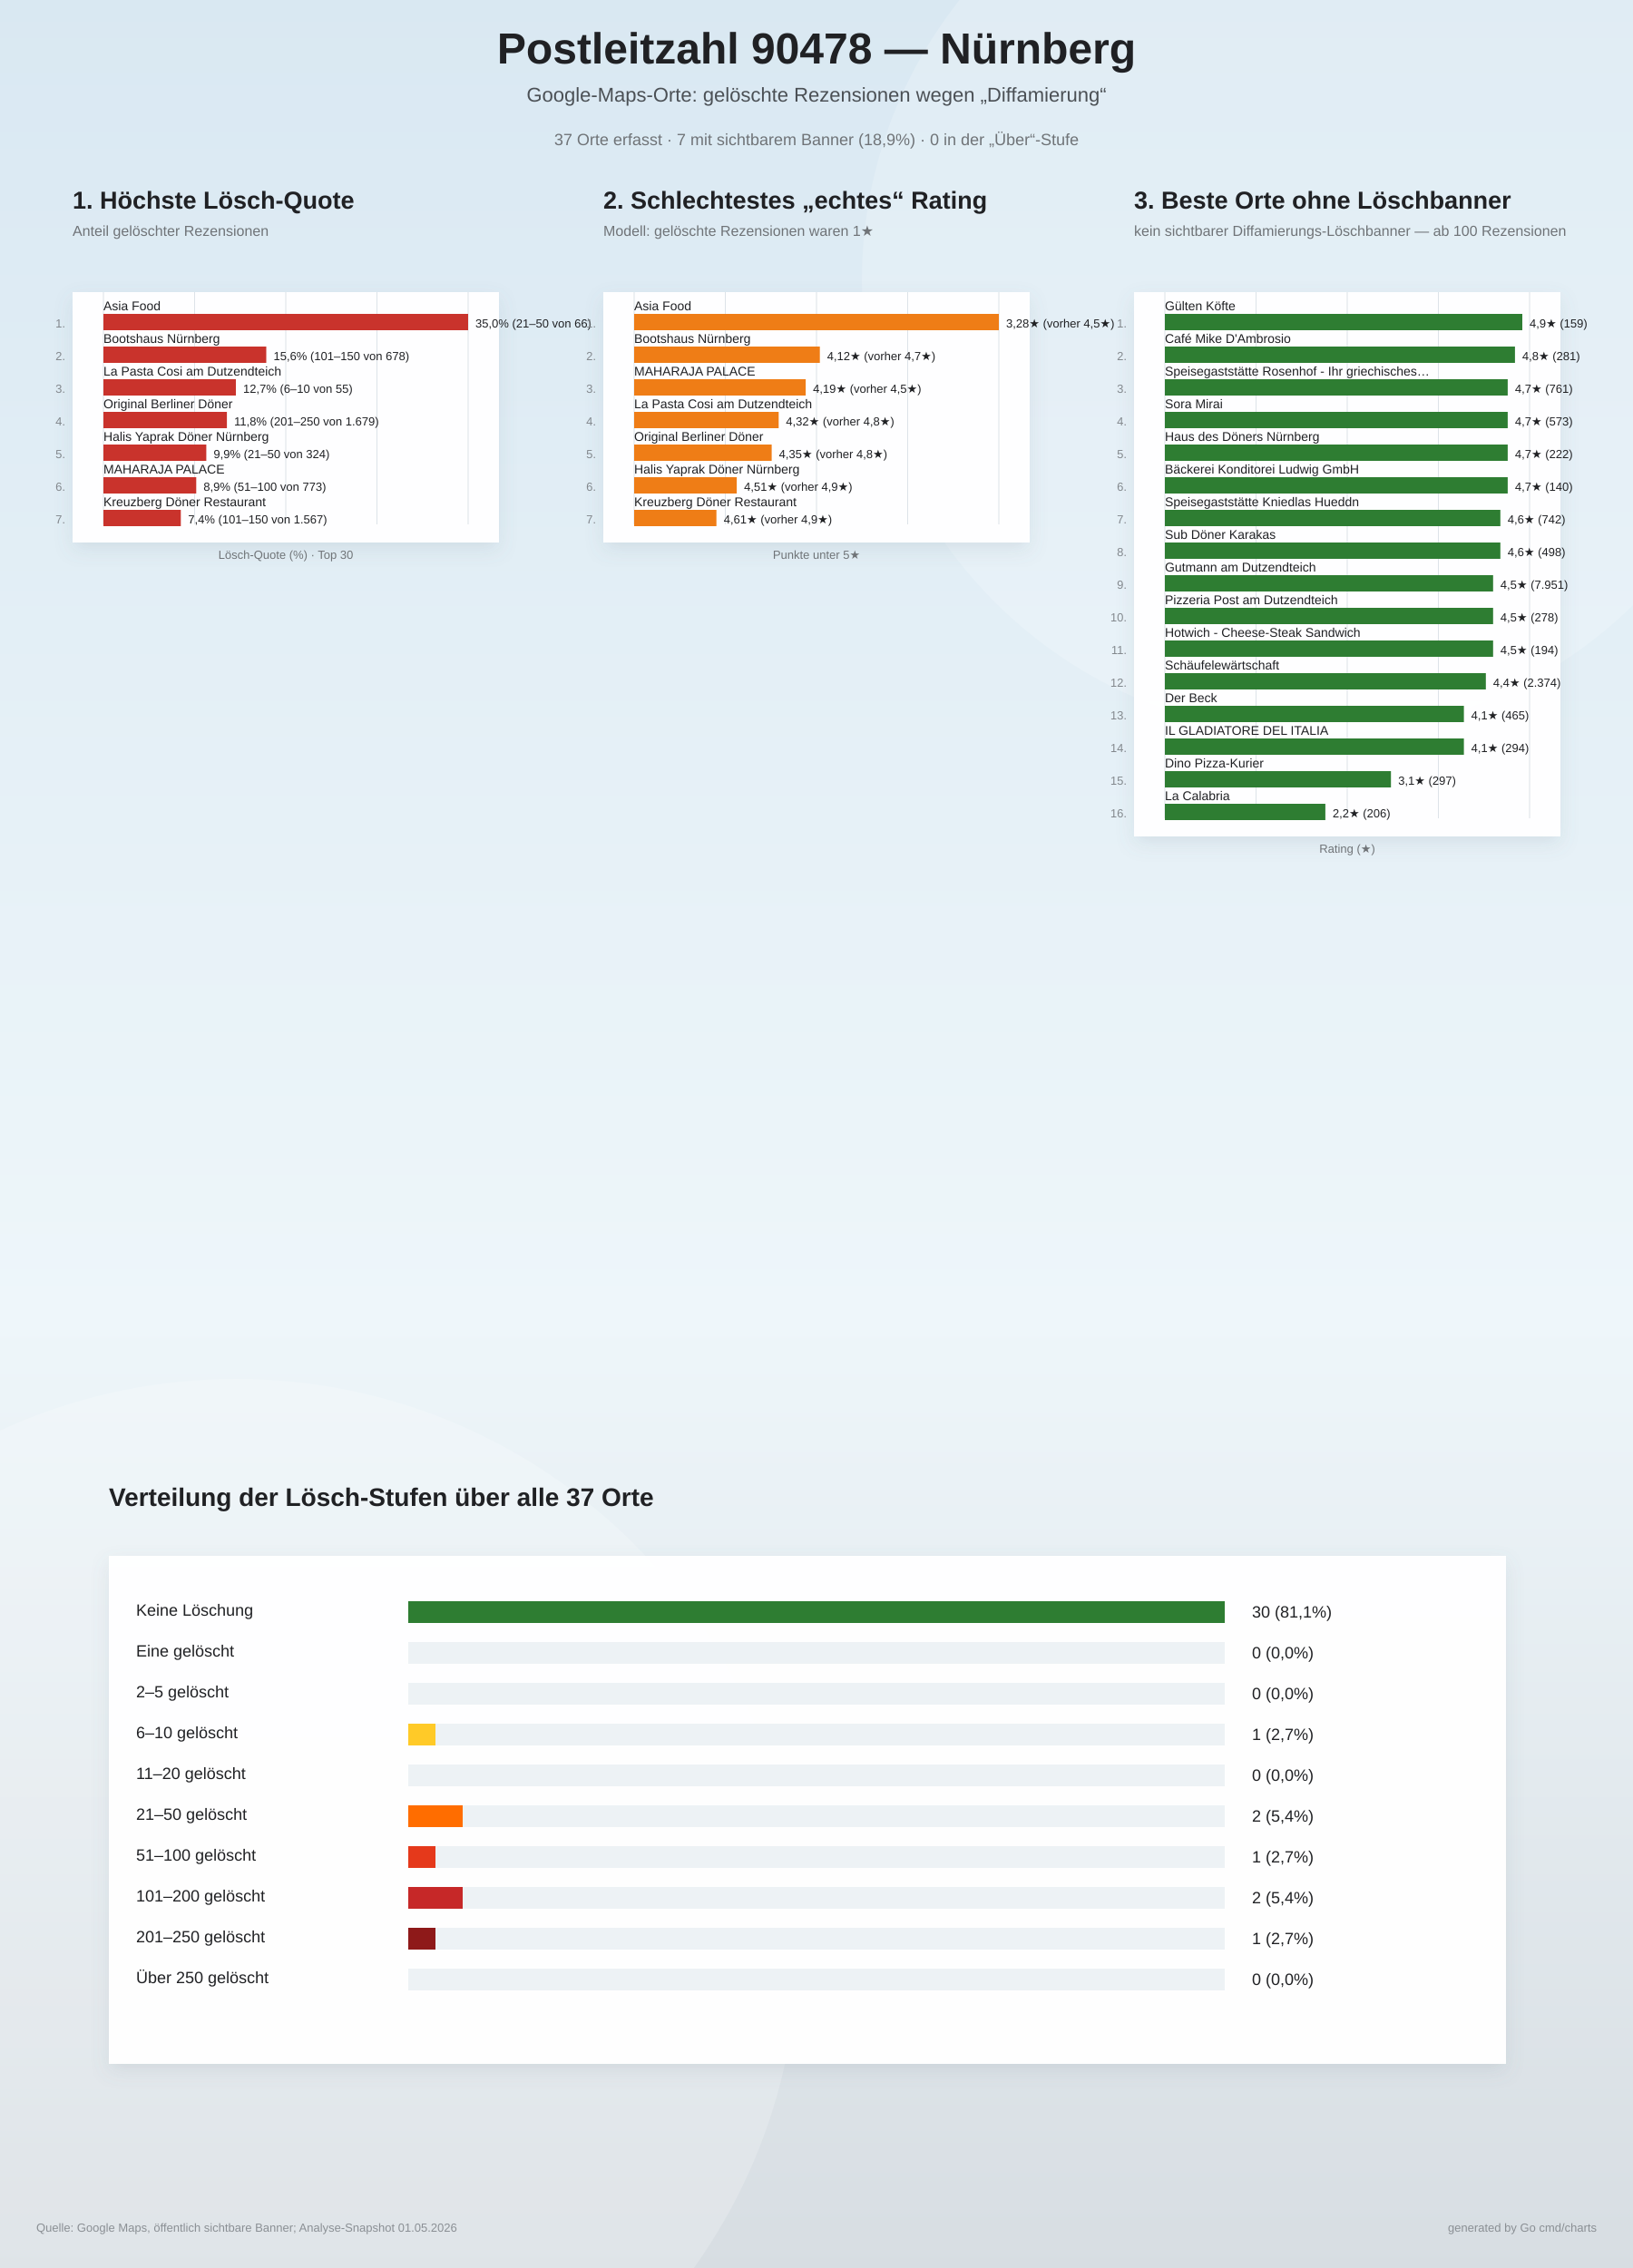
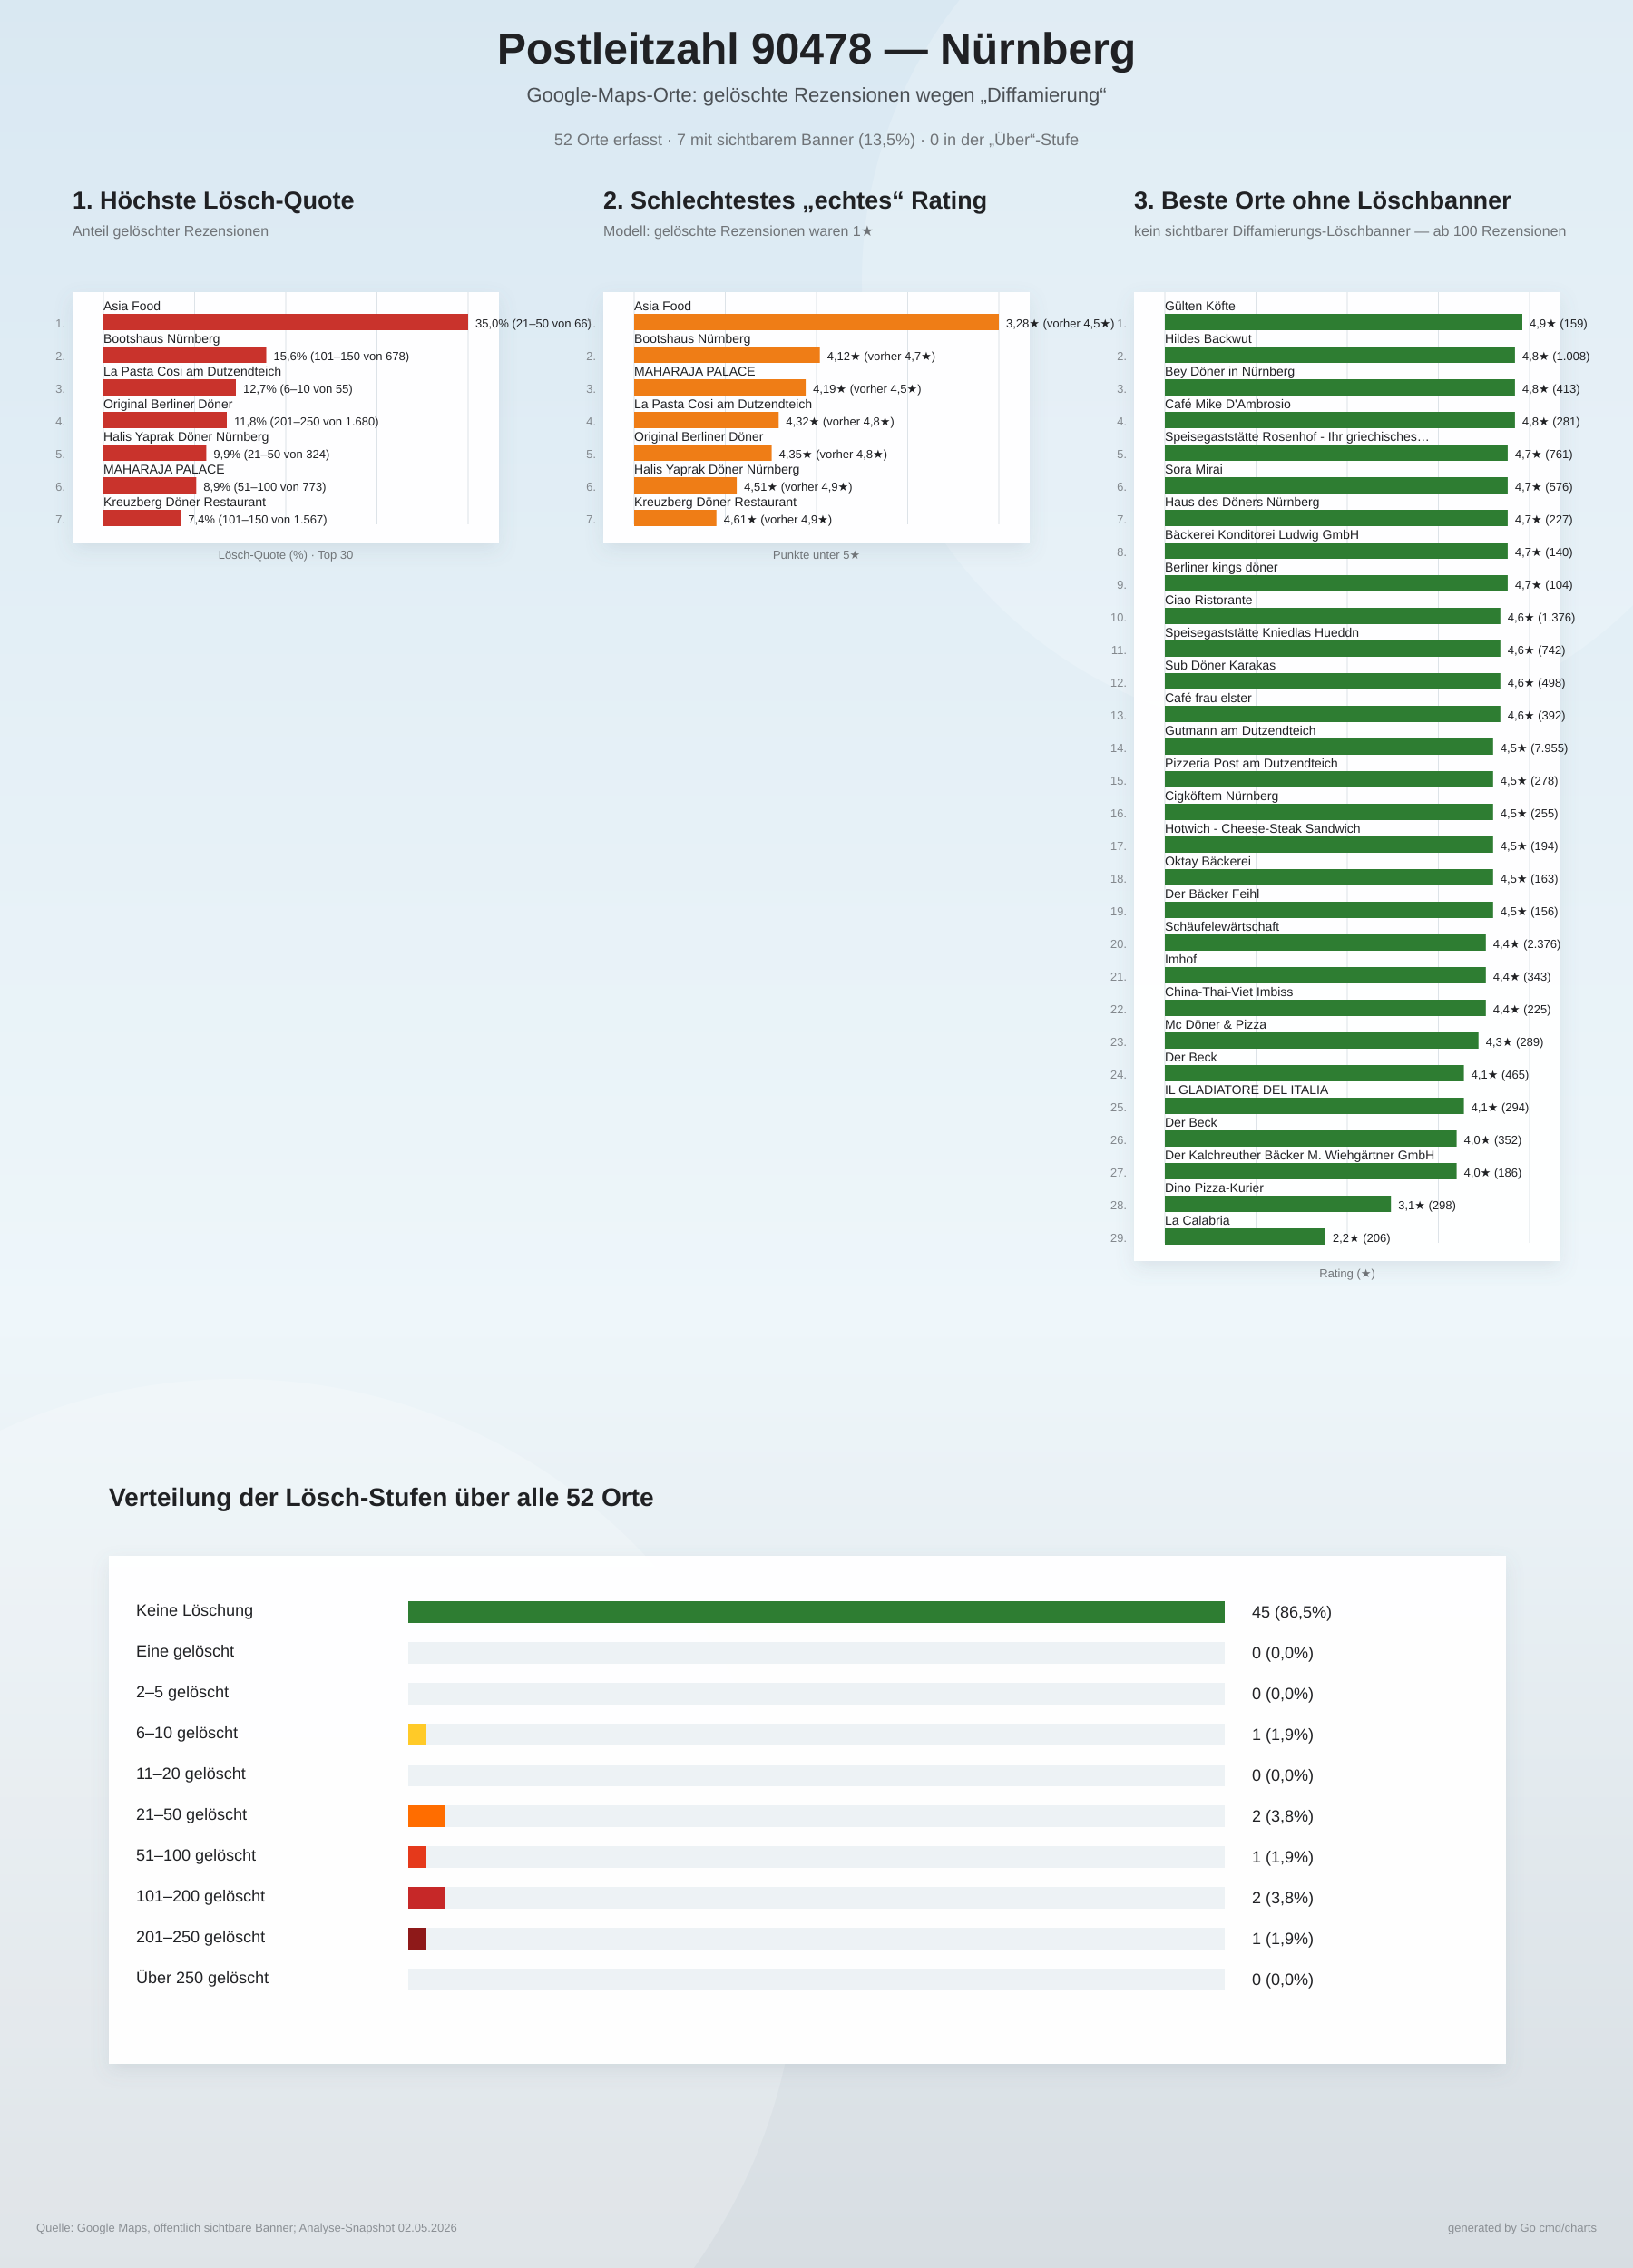
<svg xmlns="http://www.w3.org/2000/svg" width="1800" height="2500" viewBox="0 0 1800 2500">
  <defs>
    <linearGradient id="bg" x1="0" y1="0" x2="0" y2="1">
      <stop offset="0%" stop-color="#d9e8f2" />
      <stop offset="58%" stop-color="#eef6fa" />
      <stop offset="100%" stop-color="#d7dde2" />
    </linearGradient>
    <filter id="softShadow" x="-10%" y="-10%" width="120%" height="120%">
      <feDropShadow dx="0" dy="8" stdDeviation="10" flood-color="#6d7f8a" flood-opacity="0.16" />
    </filter>
  </defs>
  <rect width="100%" height="100%" fill="url(#bg)" />
  <circle cx="1450" cy="310" r="500" fill="#ffffff" opacity="0.18" />
  <circle cx="260" cy="2140" r="620" fill="#ffffff" opacity="0.20" />
  <text x="900" y="70" text-anchor="middle" font-family="Arial, sans-serif" font-size="48" font-weight="800" fill="#202124">Postleitzahl 90478 — Nürnberg</text>
  <text x="900" y="112" text-anchor="middle" font-family="Arial, sans-serif" font-size="22" fill="#4b5055">Google-Maps-Orte: gelöschte Rezensionen wegen „Diffamierung“</text>
-   <text x="900" y="160" text-anchor="middle" font-family="Arial, sans-serif" font-size="18" fill="#6f7377">37 Orte erfasst · 7 mit sichtbarem Banner (18,9%) · 0 in der „Über“-Stufe</text>
+   <text x="900" y="160" text-anchor="middle" font-family="Arial, sans-serif" font-size="18" fill="#6f7377">52 Orte erfasst · 7 mit sichtbarem Banner (13,5%) · 0 in der „Über“-Stufe</text>
  <g>
    <text x="80" y="230" font-family="Arial, sans-serif" font-size="27" font-weight="800" fill="#202124">1. Höchste Lösch-Quote</text>
    <text x="80" y="260" font-family="Arial, sans-serif" font-size="16" fill="#6f7377">Anteil gelöschter Rezensionen</text>
    <rect x="80" y="322" width="470" height="276" fill="#ffffff" opacity="0.96" filter="url(#softShadow)" />
    <line x1="114.0" y1="322" x2="114.0" y2="578.0" stroke="#dde3e8" stroke-width="1" />
    <line x1="214.5" y1="322" x2="214.5" y2="578.0" stroke="#dde3e8" stroke-width="1" />
    <line x1="315.0" y1="322" x2="315.0" y2="578.0" stroke="#dde3e8" stroke-width="1" />
    <line x1="415.5" y1="322" x2="415.5" y2="578.0" stroke="#dde3e8" stroke-width="1" />
    <line x1="516.0" y1="322" x2="516.0" y2="578.0" stroke="#dde3e8" stroke-width="1" />
    <text x="72" y="361.0" text-anchor="end" font-family="Arial, sans-serif" font-size="13" fill="#83888d">1.</text>
    <text x="114" y="342.0" font-family="Arial, sans-serif" font-size="14" fill="#202124">Asia Food</text>
    <rect x="114" y="346.0" width="402.0" height="18" fill="#c9332c" />
    <text x="524.0" y="361.0" font-family="Arial, sans-serif" font-size="13" fill="#202124">35,0%  (21–50 von 66)</text>
    <text x="72" y="397.0" text-anchor="end" font-family="Arial, sans-serif" font-size="13" fill="#83888d">2.</text>
    <text x="114" y="378.0" font-family="Arial, sans-serif" font-size="14" fill="#202124">Bootshaus Nürnberg</text>
    <rect x="114" y="382.0" width="179.5" height="18" fill="#c9332c" />
    <text x="301.5" y="397.0" font-family="Arial, sans-serif" font-size="13" fill="#202124">15,6%  (101–150 von 678)</text>
    <text x="72" y="433.0" text-anchor="end" font-family="Arial, sans-serif" font-size="13" fill="#83888d">3.</text>
    <text x="114" y="414.0" font-family="Arial, sans-serif" font-size="14" fill="#202124">La Pasta Cosi am Dutzendteich</text>
    <rect x="114" y="418.0" width="146.0" height="18" fill="#c9332c" />
    <text x="268.0" y="433.0" font-family="Arial, sans-serif" font-size="13" fill="#202124">12,7%  (6–10 von 55)</text>
    <text x="72" y="469.0" text-anchor="end" font-family="Arial, sans-serif" font-size="13" fill="#83888d">4.</text>
    <text x="114" y="450.0" font-family="Arial, sans-serif" font-size="14" fill="#202124">Original Berliner Döner</text>
-     <rect x="114" y="454.0" width="136.1" height="18" fill="#c9332c" />
-     <text x="258.1" y="469.0" font-family="Arial, sans-serif" font-size="13" fill="#202124">11,8%  (201–250 von 1.679)</text>
+     <rect x="114" y="454.0" width="136.0" height="18" fill="#c9332c" />
+     <text x="258.0" y="469.0" font-family="Arial, sans-serif" font-size="13" fill="#202124">11,8%  (201–250 von 1.680)</text>
    <text x="72" y="505.0" text-anchor="end" font-family="Arial, sans-serif" font-size="13" fill="#83888d">5.</text>
    <text x="114" y="486.0" font-family="Arial, sans-serif" font-size="14" fill="#202124">Halis Yaprak Döner Nürnberg</text>
    <rect x="114" y="490.0" width="113.4" height="18" fill="#c9332c" />
    <text x="235.4" y="505.0" font-family="Arial, sans-serif" font-size="13" fill="#202124">9,9%  (21–50 von 324)</text>
    <text x="72" y="541.0" text-anchor="end" font-family="Arial, sans-serif" font-size="13" fill="#83888d">6.</text>
    <text x="114" y="522.0" font-family="Arial, sans-serif" font-size="14" fill="#202124">MAHARAJA PALACE</text>
    <rect x="114" y="526.0" width="102.3" height="18" fill="#c9332c" />
    <text x="224.3" y="541.0" font-family="Arial, sans-serif" font-size="13" fill="#202124">8,9%  (51–100 von 773)</text>
    <text x="72" y="577.0" text-anchor="end" font-family="Arial, sans-serif" font-size="13" fill="#83888d">7.</text>
    <text x="114" y="558.0" font-family="Arial, sans-serif" font-size="14" fill="#202124">Kreuzberg Döner Restaurant</text>
    <rect x="114" y="562.0" width="85.3" height="18" fill="#c9332c" />
    <text x="207.3" y="577.0" font-family="Arial, sans-serif" font-size="13" fill="#202124">7,4%  (101–150 von 1.567)</text>
    <text x="315" y="616.0" text-anchor="middle" font-family="Arial, sans-serif" font-size="13" fill="#6f7377">Lösch-Quote (%) · Top 30</text>
  </g>
  <g>
    <text x="665" y="230" font-family="Arial, sans-serif" font-size="27" font-weight="800" fill="#202124">2. Schlechtestes „echtes“ Rating</text>
    <text x="665" y="260" font-family="Arial, sans-serif" font-size="16" fill="#6f7377">Modell: gelöschte Rezensionen waren 1★</text>
    <rect x="665" y="322" width="470" height="276" fill="#ffffff" opacity="0.96" filter="url(#softShadow)" />
    <line x1="699.0" y1="322" x2="699.0" y2="578.0" stroke="#dde3e8" stroke-width="1" />
    <line x1="799.5" y1="322" x2="799.5" y2="578.0" stroke="#dde3e8" stroke-width="1" />
    <line x1="900.0" y1="322" x2="900.0" y2="578.0" stroke="#dde3e8" stroke-width="1" />
    <line x1="1000.5" y1="322" x2="1000.5" y2="578.0" stroke="#dde3e8" stroke-width="1" />
    <line x1="1101.0" y1="322" x2="1101.0" y2="578.0" stroke="#dde3e8" stroke-width="1" />
    <text x="657" y="361.0" text-anchor="end" font-family="Arial, sans-serif" font-size="13" fill="#83888d">1.</text>
    <text x="699" y="342.0" font-family="Arial, sans-serif" font-size="14" fill="#202124">Asia Food</text>
    <rect x="699" y="346.0" width="402.0" height="18" fill="#ef7d16" />
    <text x="1109.0" y="361.0" font-family="Arial, sans-serif" font-size="13" fill="#202124">3,28★  (vorher 4,5★)</text>
    <text x="657" y="397.0" text-anchor="end" font-family="Arial, sans-serif" font-size="13" fill="#83888d">2.</text>
    <text x="699" y="378.0" font-family="Arial, sans-serif" font-size="14" fill="#202124">Bootshaus Nürnberg</text>
    <rect x="699" y="382.0" width="204.7" height="18" fill="#ef7d16" />
    <text x="911.7" y="397.0" font-family="Arial, sans-serif" font-size="13" fill="#202124">4,12★  (vorher 4,7★)</text>
    <text x="657" y="433.0" text-anchor="end" font-family="Arial, sans-serif" font-size="13" fill="#83888d">3.</text>
    <text x="699" y="414.0" font-family="Arial, sans-serif" font-size="14" fill="#202124">MAHARAJA PALACE</text>
    <rect x="699" y="418.0" width="189.1" height="18" fill="#ef7d16" />
    <text x="896.1" y="433.0" font-family="Arial, sans-serif" font-size="13" fill="#202124">4,19★  (vorher 4,5★)</text>
    <text x="657" y="469.0" text-anchor="end" font-family="Arial, sans-serif" font-size="13" fill="#83888d">4.</text>
    <text x="699" y="450.0" font-family="Arial, sans-serif" font-size="14" fill="#202124">La Pasta Cosi am Dutzendteich</text>
    <rect x="699" y="454.0" width="159.3" height="18" fill="#ef7d16" />
    <text x="866.3" y="469.0" font-family="Arial, sans-serif" font-size="13" fill="#202124">4,32★  (vorher 4,8★)</text>
    <text x="657" y="505.0" text-anchor="end" font-family="Arial, sans-serif" font-size="13" fill="#83888d">5.</text>
    <text x="699" y="486.0" font-family="Arial, sans-serif" font-size="14" fill="#202124">Original Berliner Döner</text>
    <rect x="699" y="490.0" width="151.6" height="18" fill="#ef7d16" />
    <text x="858.6" y="505.0" font-family="Arial, sans-serif" font-size="13" fill="#202124">4,35★  (vorher 4,8★)</text>
    <text x="657" y="541.0" text-anchor="end" font-family="Arial, sans-serif" font-size="13" fill="#83888d">6.</text>
    <text x="699" y="522.0" font-family="Arial, sans-serif" font-size="14" fill="#202124">Halis Yaprak Döner Nürnberg</text>
    <rect x="699" y="526.0" width="113.1" height="18" fill="#ef7d16" />
    <text x="820.1" y="541.0" font-family="Arial, sans-serif" font-size="13" fill="#202124">4,51★  (vorher 4,9★)</text>
    <text x="657" y="577.0" text-anchor="end" font-family="Arial, sans-serif" font-size="13" fill="#83888d">7.</text>
    <text x="699" y="558.0" font-family="Arial, sans-serif" font-size="14" fill="#202124">Kreuzberg Döner Restaurant</text>
    <rect x="699" y="562.0" width="90.7" height="18" fill="#ef7d16" />
    <text x="797.7" y="577.0" font-family="Arial, sans-serif" font-size="13" fill="#202124">4,61★  (vorher 4,9★)</text>
    <text x="900" y="616.0" text-anchor="middle" font-family="Arial, sans-serif" font-size="13" fill="#6f7377">Punkte unter 5★</text>
  </g>
  <g>
    <text x="1250" y="230" font-family="Arial, sans-serif" font-size="27" font-weight="800" fill="#202124">3. Beste Orte ohne Löschbanner</text>
    <text x="1250" y="260" font-family="Arial, sans-serif" font-size="16" fill="#6f7377">kein sichtbarer Diffamierungs-Löschbanner — ab 100 Rezensionen</text>
-     <rect x="1250" y="322" width="470" height="600" fill="#ffffff" opacity="0.96" filter="url(#softShadow)" />
-     <line x1="1284.0" y1="322" x2="1284.0" y2="902.0" stroke="#dde3e8" stroke-width="1" />
-     <line x1="1384.5" y1="322" x2="1384.5" y2="902.0" stroke="#dde3e8" stroke-width="1" />
-     <line x1="1485.0" y1="322" x2="1485.0" y2="902.0" stroke="#dde3e8" stroke-width="1" />
-     <line x1="1585.5" y1="322" x2="1585.5" y2="902.0" stroke="#dde3e8" stroke-width="1" />
-     <line x1="1686.0" y1="322" x2="1686.0" y2="902.0" stroke="#dde3e8" stroke-width="1" />
+     <rect x="1250" y="322" width="470" height="1068" fill="#ffffff" opacity="0.96" filter="url(#softShadow)" />
+     <line x1="1284.0" y1="322" x2="1284.0" y2="1370.0" stroke="#dde3e8" stroke-width="1" />
+     <line x1="1384.5" y1="322" x2="1384.5" y2="1370.0" stroke="#dde3e8" stroke-width="1" />
+     <line x1="1485.0" y1="322" x2="1485.0" y2="1370.0" stroke="#dde3e8" stroke-width="1" />
+     <line x1="1585.5" y1="322" x2="1585.5" y2="1370.0" stroke="#dde3e8" stroke-width="1" />
+     <line x1="1686.0" y1="322" x2="1686.0" y2="1370.0" stroke="#dde3e8" stroke-width="1" />
    <text x="1242" y="361.0" text-anchor="end" font-family="Arial, sans-serif" font-size="13" fill="#83888d">1.</text>
    <text x="1284" y="342.0" font-family="Arial, sans-serif" font-size="14" fill="#202124">Gülten Köfte</text>
    <rect x="1284" y="346.0" width="394.0" height="18" fill="#2e7d32" />
    <text x="1686.0" y="361.0" font-family="Arial, sans-serif" font-size="13" fill="#202124">4,9★  (159)</text>
    <text x="1242" y="397.0" text-anchor="end" font-family="Arial, sans-serif" font-size="13" fill="#83888d">2.</text>
-     <text x="1284" y="378.0" font-family="Arial, sans-serif" font-size="14" fill="#202124">Café Mike D'Ambrosio</text>
+     <text x="1284" y="378.0" font-family="Arial, sans-serif" font-size="14" fill="#202124">Hildes Backwut</text>
    <rect x="1284" y="382.0" width="385.9" height="18" fill="#2e7d32" />
-     <text x="1677.9" y="397.0" font-family="Arial, sans-serif" font-size="13" fill="#202124">4,8★  (281)</text>
+     <text x="1677.9" y="397.0" font-family="Arial, sans-serif" font-size="13" fill="#202124">4,8★  (1.008)</text>
    <text x="1242" y="433.0" text-anchor="end" font-family="Arial, sans-serif" font-size="13" fill="#83888d">3.</text>
-     <text x="1284" y="414.0" font-family="Arial, sans-serif" font-size="14" fill="#202124">Speisegaststätte Rosenhof - Ihr griechisches…</text>
-     <rect x="1284" y="418.0" width="377.9" height="18" fill="#2e7d32" />
-     <text x="1669.9" y="433.0" font-family="Arial, sans-serif" font-size="13" fill="#202124">4,7★  (761)</text>
+     <text x="1284" y="414.0" font-family="Arial, sans-serif" font-size="14" fill="#202124">Bey Döner in Nürnberg</text>
+     <rect x="1284" y="418.0" width="385.9" height="18" fill="#2e7d32" />
+     <text x="1677.9" y="433.0" font-family="Arial, sans-serif" font-size="13" fill="#202124">4,8★  (413)</text>
    <text x="1242" y="469.0" text-anchor="end" font-family="Arial, sans-serif" font-size="13" fill="#83888d">4.</text>
-     <text x="1284" y="450.0" font-family="Arial, sans-serif" font-size="14" fill="#202124">Sora Mirai</text>
-     <rect x="1284" y="454.0" width="377.9" height="18" fill="#2e7d32" />
-     <text x="1669.9" y="469.0" font-family="Arial, sans-serif" font-size="13" fill="#202124">4,7★  (573)</text>
+     <text x="1284" y="450.0" font-family="Arial, sans-serif" font-size="14" fill="#202124">Café Mike D'Ambrosio</text>
+     <rect x="1284" y="454.0" width="385.9" height="18" fill="#2e7d32" />
+     <text x="1677.9" y="469.0" font-family="Arial, sans-serif" font-size="13" fill="#202124">4,8★  (281)</text>
    <text x="1242" y="505.0" text-anchor="end" font-family="Arial, sans-serif" font-size="13" fill="#83888d">5.</text>
-     <text x="1284" y="486.0" font-family="Arial, sans-serif" font-size="14" fill="#202124">Haus des Döners Nürnberg</text>
+     <text x="1284" y="486.0" font-family="Arial, sans-serif" font-size="14" fill="#202124">Speisegaststätte Rosenhof - Ihr griechisches…</text>
    <rect x="1284" y="490.0" width="377.9" height="18" fill="#2e7d32" />
-     <text x="1669.9" y="505.0" font-family="Arial, sans-serif" font-size="13" fill="#202124">4,7★  (222)</text>
+     <text x="1669.9" y="505.0" font-family="Arial, sans-serif" font-size="13" fill="#202124">4,7★  (761)</text>
    <text x="1242" y="541.0" text-anchor="end" font-family="Arial, sans-serif" font-size="13" fill="#83888d">6.</text>
-     <text x="1284" y="522.0" font-family="Arial, sans-serif" font-size="14" fill="#202124">Bäckerei Konditorei Ludwig GmbH</text>
+     <text x="1284" y="522.0" font-family="Arial, sans-serif" font-size="14" fill="#202124">Sora Mirai</text>
    <rect x="1284" y="526.0" width="377.9" height="18" fill="#2e7d32" />
-     <text x="1669.9" y="541.0" font-family="Arial, sans-serif" font-size="13" fill="#202124">4,7★  (140)</text>
+     <text x="1669.9" y="541.0" font-family="Arial, sans-serif" font-size="13" fill="#202124">4,7★  (576)</text>
    <text x="1242" y="577.0" text-anchor="end" font-family="Arial, sans-serif" font-size="13" fill="#83888d">7.</text>
-     <text x="1284" y="558.0" font-family="Arial, sans-serif" font-size="14" fill="#202124">Speisegaststätte Kniedlas Hueddn</text>
-     <rect x="1284" y="562.0" width="369.8" height="18" fill="#2e7d32" />
-     <text x="1661.8" y="577.0" font-family="Arial, sans-serif" font-size="13" fill="#202124">4,6★  (742)</text>
+     <text x="1284" y="558.0" font-family="Arial, sans-serif" font-size="14" fill="#202124">Haus des Döners Nürnberg</text>
+     <rect x="1284" y="562.0" width="377.9" height="18" fill="#2e7d32" />
+     <text x="1669.9" y="577.0" font-family="Arial, sans-serif" font-size="13" fill="#202124">4,7★  (227)</text>
    <text x="1242" y="613.0" text-anchor="end" font-family="Arial, sans-serif" font-size="13" fill="#83888d">8.</text>
-     <text x="1284" y="594.0" font-family="Arial, sans-serif" font-size="14" fill="#202124">Sub Döner Karakas</text>
-     <rect x="1284" y="598.0" width="369.8" height="18" fill="#2e7d32" />
-     <text x="1661.8" y="613.0" font-family="Arial, sans-serif" font-size="13" fill="#202124">4,6★  (498)</text>
+     <text x="1284" y="594.0" font-family="Arial, sans-serif" font-size="14" fill="#202124">Bäckerei Konditorei Ludwig GmbH</text>
+     <rect x="1284" y="598.0" width="377.9" height="18" fill="#2e7d32" />
+     <text x="1669.9" y="613.0" font-family="Arial, sans-serif" font-size="13" fill="#202124">4,7★  (140)</text>
    <text x="1242" y="649.0" text-anchor="end" font-family="Arial, sans-serif" font-size="13" fill="#83888d">9.</text>
-     <text x="1284" y="630.0" font-family="Arial, sans-serif" font-size="14" fill="#202124">Gutmann am Dutzendteich</text>
-     <rect x="1284" y="634.0" width="361.8" height="18" fill="#2e7d32" />
-     <text x="1653.8" y="649.0" font-family="Arial, sans-serif" font-size="13" fill="#202124">4,5★  (7.951)</text>
+     <text x="1284" y="630.0" font-family="Arial, sans-serif" font-size="14" fill="#202124">Berliner kings döner</text>
+     <rect x="1284" y="634.0" width="377.9" height="18" fill="#2e7d32" />
+     <text x="1669.9" y="649.0" font-family="Arial, sans-serif" font-size="13" fill="#202124">4,7★  (104)</text>
    <text x="1242" y="685.0" text-anchor="end" font-family="Arial, sans-serif" font-size="13" fill="#83888d">10.</text>
-     <text x="1284" y="666.0" font-family="Arial, sans-serif" font-size="14" fill="#202124">Pizzeria Post am Dutzendteich</text>
-     <rect x="1284" y="670.0" width="361.8" height="18" fill="#2e7d32" />
-     <text x="1653.8" y="685.0" font-family="Arial, sans-serif" font-size="13" fill="#202124">4,5★  (278)</text>
+     <text x="1284" y="666.0" font-family="Arial, sans-serif" font-size="14" fill="#202124">Ciao Ristorante</text>
+     <rect x="1284" y="670.0" width="369.8" height="18" fill="#2e7d32" />
+     <text x="1661.8" y="685.0" font-family="Arial, sans-serif" font-size="13" fill="#202124">4,6★  (1.376)</text>
    <text x="1242" y="721.0" text-anchor="end" font-family="Arial, sans-serif" font-size="13" fill="#83888d">11.</text>
-     <text x="1284" y="702.0" font-family="Arial, sans-serif" font-size="14" fill="#202124">Hotwich - Cheese-Steak Sandwich</text>
-     <rect x="1284" y="706.0" width="361.8" height="18" fill="#2e7d32" />
-     <text x="1653.8" y="721.0" font-family="Arial, sans-serif" font-size="13" fill="#202124">4,5★  (194)</text>
+     <text x="1284" y="702.0" font-family="Arial, sans-serif" font-size="14" fill="#202124">Speisegaststätte Kniedlas Hueddn</text>
+     <rect x="1284" y="706.0" width="369.8" height="18" fill="#2e7d32" />
+     <text x="1661.8" y="721.0" font-family="Arial, sans-serif" font-size="13" fill="#202124">4,6★  (742)</text>
    <text x="1242" y="757.0" text-anchor="end" font-family="Arial, sans-serif" font-size="13" fill="#83888d">12.</text>
-     <text x="1284" y="738.0" font-family="Arial, sans-serif" font-size="14" fill="#202124">Schäufelewärtschaft</text>
-     <rect x="1284" y="742.0" width="353.8" height="18" fill="#2e7d32" />
-     <text x="1645.8" y="757.0" font-family="Arial, sans-serif" font-size="13" fill="#202124">4,4★  (2.374)</text>
+     <text x="1284" y="738.0" font-family="Arial, sans-serif" font-size="14" fill="#202124">Sub Döner Karakas</text>
+     <rect x="1284" y="742.0" width="369.8" height="18" fill="#2e7d32" />
+     <text x="1661.8" y="757.0" font-family="Arial, sans-serif" font-size="13" fill="#202124">4,6★  (498)</text>
    <text x="1242" y="793.0" text-anchor="end" font-family="Arial, sans-serif" font-size="13" fill="#83888d">13.</text>
-     <text x="1284" y="774.0" font-family="Arial, sans-serif" font-size="14" fill="#202124">Der Beck</text>
-     <rect x="1284" y="778.0" width="329.6" height="18" fill="#2e7d32" />
-     <text x="1621.6" y="793.0" font-family="Arial, sans-serif" font-size="13" fill="#202124">4,1★  (465)</text>
+     <text x="1284" y="774.0" font-family="Arial, sans-serif" font-size="14" fill="#202124">Café frau elster</text>
+     <rect x="1284" y="778.0" width="369.8" height="18" fill="#2e7d32" />
+     <text x="1661.8" y="793.0" font-family="Arial, sans-serif" font-size="13" fill="#202124">4,6★  (392)</text>
    <text x="1242" y="829.0" text-anchor="end" font-family="Arial, sans-serif" font-size="13" fill="#83888d">14.</text>
-     <text x="1284" y="810.0" font-family="Arial, sans-serif" font-size="14" fill="#202124">IL GLADIATORE DEL ITALIA</text>
-     <rect x="1284" y="814.0" width="329.6" height="18" fill="#2e7d32" />
-     <text x="1621.6" y="829.0" font-family="Arial, sans-serif" font-size="13" fill="#202124">4,1★  (294)</text>
+     <text x="1284" y="810.0" font-family="Arial, sans-serif" font-size="14" fill="#202124">Gutmann am Dutzendteich</text>
+     <rect x="1284" y="814.0" width="361.8" height="18" fill="#2e7d32" />
+     <text x="1653.8" y="829.0" font-family="Arial, sans-serif" font-size="13" fill="#202124">4,5★  (7.955)</text>
    <text x="1242" y="865.0" text-anchor="end" font-family="Arial, sans-serif" font-size="13" fill="#83888d">15.</text>
-     <text x="1284" y="846.0" font-family="Arial, sans-serif" font-size="14" fill="#202124">Dino Pizza-Kurier</text>
-     <rect x="1284" y="850.0" width="249.2" height="18" fill="#2e7d32" />
-     <text x="1541.2" y="865.0" font-family="Arial, sans-serif" font-size="13" fill="#202124">3,1★  (297)</text>
+     <text x="1284" y="846.0" font-family="Arial, sans-serif" font-size="14" fill="#202124">Pizzeria Post am Dutzendteich</text>
+     <rect x="1284" y="850.0" width="361.8" height="18" fill="#2e7d32" />
+     <text x="1653.8" y="865.0" font-family="Arial, sans-serif" font-size="13" fill="#202124">4,5★  (278)</text>
    <text x="1242" y="901.0" text-anchor="end" font-family="Arial, sans-serif" font-size="13" fill="#83888d">16.</text>
-     <text x="1284" y="882.0" font-family="Arial, sans-serif" font-size="14" fill="#202124">La Calabria</text>
-     <rect x="1284" y="886.0" width="176.9" height="18" fill="#2e7d32" />
-     <text x="1468.9" y="901.0" font-family="Arial, sans-serif" font-size="13" fill="#202124">2,2★  (206)</text>
-     <text x="1485" y="940.0" text-anchor="middle" font-family="Arial, sans-serif" font-size="13" fill="#6f7377">Rating (★)</text>
-   </g>
-   <g>
-     <text x="120" y="1660" font-family="Arial, sans-serif" font-size="28" font-weight="800" fill="#202124">Verteilung der Lösch-Stufen über alle 37 Orte</text>
+     <text x="1284" y="882.0" font-family="Arial, sans-serif" font-size="14" fill="#202124">Cigköftem Nürnberg</text>
+     <rect x="1284" y="886.0" width="361.8" height="18" fill="#2e7d32" />
+     <text x="1653.8" y="901.0" font-family="Arial, sans-serif" font-size="13" fill="#202124">4,5★  (255)</text>
+     <text x="1242" y="937.0" text-anchor="end" font-family="Arial, sans-serif" font-size="13" fill="#83888d">17.</text>
+     <text x="1284" y="918.0" font-family="Arial, sans-serif" font-size="14" fill="#202124">Hotwich - Cheese-Steak Sandwich</text>
+     <rect x="1284" y="922.0" width="361.8" height="18" fill="#2e7d32" />
+     <text x="1653.8" y="937.0" font-family="Arial, sans-serif" font-size="13" fill="#202124">4,5★  (194)</text>
+     <text x="1242" y="973.0" text-anchor="end" font-family="Arial, sans-serif" font-size="13" fill="#83888d">18.</text>
+     <text x="1284" y="954.0" font-family="Arial, sans-serif" font-size="14" fill="#202124">Oktay Bäckerei</text>
+     <rect x="1284" y="958.0" width="361.8" height="18" fill="#2e7d32" />
+     <text x="1653.8" y="973.0" font-family="Arial, sans-serif" font-size="13" fill="#202124">4,5★  (163)</text>
+     <text x="1242" y="1009.0" text-anchor="end" font-family="Arial, sans-serif" font-size="13" fill="#83888d">19.</text>
+     <text x="1284" y="990.0" font-family="Arial, sans-serif" font-size="14" fill="#202124">Der Bäcker Feihl</text>
+     <rect x="1284" y="994.0" width="361.8" height="18" fill="#2e7d32" />
+     <text x="1653.8" y="1009.0" font-family="Arial, sans-serif" font-size="13" fill="#202124">4,5★  (156)</text>
+     <text x="1242" y="1045.0" text-anchor="end" font-family="Arial, sans-serif" font-size="13" fill="#83888d">20.</text>
+     <text x="1284" y="1026.0" font-family="Arial, sans-serif" font-size="14" fill="#202124">Schäufelewärtschaft</text>
+     <rect x="1284" y="1030.0" width="353.8" height="18" fill="#2e7d32" />
+     <text x="1645.8" y="1045.0" font-family="Arial, sans-serif" font-size="13" fill="#202124">4,4★  (2.376)</text>
+     <text x="1242" y="1081.0" text-anchor="end" font-family="Arial, sans-serif" font-size="13" fill="#83888d">21.</text>
+     <text x="1284" y="1062.0" font-family="Arial, sans-serif" font-size="14" fill="#202124">Imhof</text>
+     <rect x="1284" y="1066.0" width="353.8" height="18" fill="#2e7d32" />
+     <text x="1645.8" y="1081.0" font-family="Arial, sans-serif" font-size="13" fill="#202124">4,4★  (343)</text>
+     <text x="1242" y="1117.0" text-anchor="end" font-family="Arial, sans-serif" font-size="13" fill="#83888d">22.</text>
+     <text x="1284" y="1098.0" font-family="Arial, sans-serif" font-size="14" fill="#202124">China-Thai-Viet Imbiss</text>
+     <rect x="1284" y="1102.0" width="353.8" height="18" fill="#2e7d32" />
+     <text x="1645.8" y="1117.0" font-family="Arial, sans-serif" font-size="13" fill="#202124">4,4★  (225)</text>
+     <text x="1242" y="1153.0" text-anchor="end" font-family="Arial, sans-serif" font-size="13" fill="#83888d">23.</text>
+     <text x="1284" y="1134.0" font-family="Arial, sans-serif" font-size="14" fill="#202124">Mc Döner &amp; Pizza</text>
+     <rect x="1284" y="1138.0" width="345.7" height="18" fill="#2e7d32" />
+     <text x="1637.7" y="1153.0" font-family="Arial, sans-serif" font-size="13" fill="#202124">4,3★  (289)</text>
+     <text x="1242" y="1189.0" text-anchor="end" font-family="Arial, sans-serif" font-size="13" fill="#83888d">24.</text>
+     <text x="1284" y="1170.0" font-family="Arial, sans-serif" font-size="14" fill="#202124">Der Beck</text>
+     <rect x="1284" y="1174.0" width="329.6" height="18" fill="#2e7d32" />
+     <text x="1621.6" y="1189.0" font-family="Arial, sans-serif" font-size="13" fill="#202124">4,1★  (465)</text>
+     <text x="1242" y="1225.0" text-anchor="end" font-family="Arial, sans-serif" font-size="13" fill="#83888d">25.</text>
+     <text x="1284" y="1206.0" font-family="Arial, sans-serif" font-size="14" fill="#202124">IL GLADIATORE DEL ITALIA</text>
+     <rect x="1284" y="1210.0" width="329.6" height="18" fill="#2e7d32" />
+     <text x="1621.6" y="1225.0" font-family="Arial, sans-serif" font-size="13" fill="#202124">4,1★  (294)</text>
+     <text x="1242" y="1261.0" text-anchor="end" font-family="Arial, sans-serif" font-size="13" fill="#83888d">26.</text>
+     <text x="1284" y="1242.0" font-family="Arial, sans-serif" font-size="14" fill="#202124">Der Beck</text>
+     <rect x="1284" y="1246.0" width="321.6" height="18" fill="#2e7d32" />
+     <text x="1613.6" y="1261.0" font-family="Arial, sans-serif" font-size="13" fill="#202124">4,0★  (352)</text>
+     <text x="1242" y="1297.0" text-anchor="end" font-family="Arial, sans-serif" font-size="13" fill="#83888d">27.</text>
+     <text x="1284" y="1278.0" font-family="Arial, sans-serif" font-size="14" fill="#202124">Der Kalchreuther Bäcker M. Wiehgärtner GmbH</text>
+     <rect x="1284" y="1282.0" width="321.6" height="18" fill="#2e7d32" />
+     <text x="1613.6" y="1297.0" font-family="Arial, sans-serif" font-size="13" fill="#202124">4,0★  (186)</text>
+     <text x="1242" y="1333.0" text-anchor="end" font-family="Arial, sans-serif" font-size="13" fill="#83888d">28.</text>
+     <text x="1284" y="1314.0" font-family="Arial, sans-serif" font-size="14" fill="#202124">Dino Pizza-Kurier</text>
+     <rect x="1284" y="1318.0" width="249.2" height="18" fill="#2e7d32" />
+     <text x="1541.2" y="1333.0" font-family="Arial, sans-serif" font-size="13" fill="#202124">3,1★  (298)</text>
+     <text x="1242" y="1369.0" text-anchor="end" font-family="Arial, sans-serif" font-size="13" fill="#83888d">29.</text>
+     <text x="1284" y="1350.0" font-family="Arial, sans-serif" font-size="14" fill="#202124">La Calabria</text>
+     <rect x="1284" y="1354.0" width="176.9" height="18" fill="#2e7d32" />
+     <text x="1468.9" y="1369.0" font-family="Arial, sans-serif" font-size="13" fill="#202124">2,2★  (206)</text>
+     <text x="1485" y="1408.0" text-anchor="middle" font-family="Arial, sans-serif" font-size="13" fill="#6f7377">Rating (★)</text>
+   </g>
+   <g>
+     <text x="120" y="1660" font-family="Arial, sans-serif" font-size="28" font-weight="800" fill="#202124">Verteilung der Lösch-Stufen über alle 52 Orte</text>
    <rect x="120" y="1715" width="1540" height="560" fill="#ffffff" opacity="0.96" filter="url(#softShadow)" />
    <text x="150" y="1781" font-family="Arial, sans-serif" font-size="18" fill="#202124">Keine Löschung</text>
    <rect x="450" y="1765" width="900" height="24" fill="#edf2f5" />
    <rect x="450" y="1765" width="900.0" height="24" fill="#2e7d32" />
-     <text x="1380" y="1783" font-family="Arial, sans-serif" font-size="18" fill="#202124">30 (81,1%)</text>
+     <text x="1380" y="1783" font-family="Arial, sans-serif" font-size="18" fill="#202124">45 (86,5%)</text>
    <text x="150" y="1826" font-family="Arial, sans-serif" font-size="18" fill="#202124">Eine gelöscht</text>
    <rect x="450" y="1810" width="900" height="24" fill="#edf2f5" />
    <rect x="450" y="1810" width="0.0" height="24" fill="#8bc34a" />
    <text x="1380" y="1828" font-family="Arial, sans-serif" font-size="18" fill="#202124">0 (0,0%)</text>
    <text x="150" y="1871" font-family="Arial, sans-serif" font-size="18" fill="#202124">2–5 gelöscht</text>
    <rect x="450" y="1855" width="900" height="24" fill="#edf2f5" />
    <rect x="450" y="1855" width="0.0" height="24" fill="#cddc39" />
    <text x="1380" y="1873" font-family="Arial, sans-serif" font-size="18" fill="#202124">0 (0,0%)</text>
    <text x="150" y="1916" font-family="Arial, sans-serif" font-size="18" fill="#202124">6–10 gelöscht</text>
    <rect x="450" y="1900" width="900" height="24" fill="#edf2f5" />
-     <rect x="450" y="1900" width="30.0" height="24" fill="#ffca28" />
-     <text x="1380" y="1918" font-family="Arial, sans-serif" font-size="18" fill="#202124">1 (2,7%)</text>
+     <rect x="450" y="1900" width="20.0" height="24" fill="#ffca28" />
+     <text x="1380" y="1918" font-family="Arial, sans-serif" font-size="18" fill="#202124">1 (1,9%)</text>
    <text x="150" y="1961" font-family="Arial, sans-serif" font-size="18" fill="#202124">11–20 gelöscht</text>
    <rect x="450" y="1945" width="900" height="24" fill="#edf2f5" />
    <rect x="450" y="1945" width="0.0" height="24" fill="#ff9f1c" />
    <text x="1380" y="1963" font-family="Arial, sans-serif" font-size="18" fill="#202124">0 (0,0%)</text>
    <text x="150" y="2006" font-family="Arial, sans-serif" font-size="18" fill="#202124">21–50 gelöscht</text>
    <rect x="450" y="1990" width="900" height="24" fill="#edf2f5" />
-     <rect x="450" y="1990" width="60.0" height="24" fill="#ff6d00" />
-     <text x="1380" y="2008" font-family="Arial, sans-serif" font-size="18" fill="#202124">2 (5,4%)</text>
+     <rect x="450" y="1990" width="40.0" height="24" fill="#ff6d00" />
+     <text x="1380" y="2008" font-family="Arial, sans-serif" font-size="18" fill="#202124">2 (3,8%)</text>
    <text x="150" y="2051" font-family="Arial, sans-serif" font-size="18" fill="#202124">51–100 gelöscht</text>
    <rect x="450" y="2035" width="900" height="24" fill="#edf2f5" />
-     <rect x="450" y="2035" width="30.0" height="24" fill="#e5391b" />
-     <text x="1380" y="2053" font-family="Arial, sans-serif" font-size="18" fill="#202124">1 (2,7%)</text>
+     <rect x="450" y="2035" width="20.0" height="24" fill="#e5391b" />
+     <text x="1380" y="2053" font-family="Arial, sans-serif" font-size="18" fill="#202124">1 (1,9%)</text>
    <text x="150" y="2096" font-family="Arial, sans-serif" font-size="18" fill="#202124">101–200 gelöscht</text>
    <rect x="450" y="2080" width="900" height="24" fill="#edf2f5" />
-     <rect x="450" y="2080" width="60.0" height="24" fill="#c62828" />
-     <text x="1380" y="2098" font-family="Arial, sans-serif" font-size="18" fill="#202124">2 (5,4%)</text>
+     <rect x="450" y="2080" width="40.0" height="24" fill="#c62828" />
+     <text x="1380" y="2098" font-family="Arial, sans-serif" font-size="18" fill="#202124">2 (3,8%)</text>
    <text x="150" y="2141" font-family="Arial, sans-serif" font-size="18" fill="#202124">201–250 gelöscht</text>
    <rect x="450" y="2125" width="900" height="24" fill="#edf2f5" />
-     <rect x="450" y="2125" width="30.0" height="24" fill="#8e1919" />
-     <text x="1380" y="2143" font-family="Arial, sans-serif" font-size="18" fill="#202124">1 (2,7%)</text>
+     <rect x="450" y="2125" width="20.0" height="24" fill="#8e1919" />
+     <text x="1380" y="2143" font-family="Arial, sans-serif" font-size="18" fill="#202124">1 (1,9%)</text>
    <text x="150" y="2186" font-family="Arial, sans-serif" font-size="18" fill="#202124">Über 250 gelöscht</text>
    <rect x="450" y="2170" width="900" height="24" fill="#edf2f5" />
    <rect x="450" y="2170" width="0.0" height="24" fill="#5b0f0f" />
    <text x="1380" y="2188" font-family="Arial, sans-serif" font-size="18" fill="#202124">0 (0,0%)</text>
  </g>
-   <text x="40" y="2460" font-family="Arial, sans-serif" font-size="13" fill="#8a8f94">Quelle: Google Maps, öffentlich sichtbare Banner; Analyse-Snapshot 01.05.2026</text>
+   <text x="40" y="2460" font-family="Arial, sans-serif" font-size="13" fill="#8a8f94">Quelle: Google Maps, öffentlich sichtbare Banner; Analyse-Snapshot 02.05.2026</text>
  <text x="1760" y="2460" text-anchor="end" font-family="Arial, sans-serif" font-size="13" fill="#8a8f94">generated by Go cmd/charts</text>
</svg>
